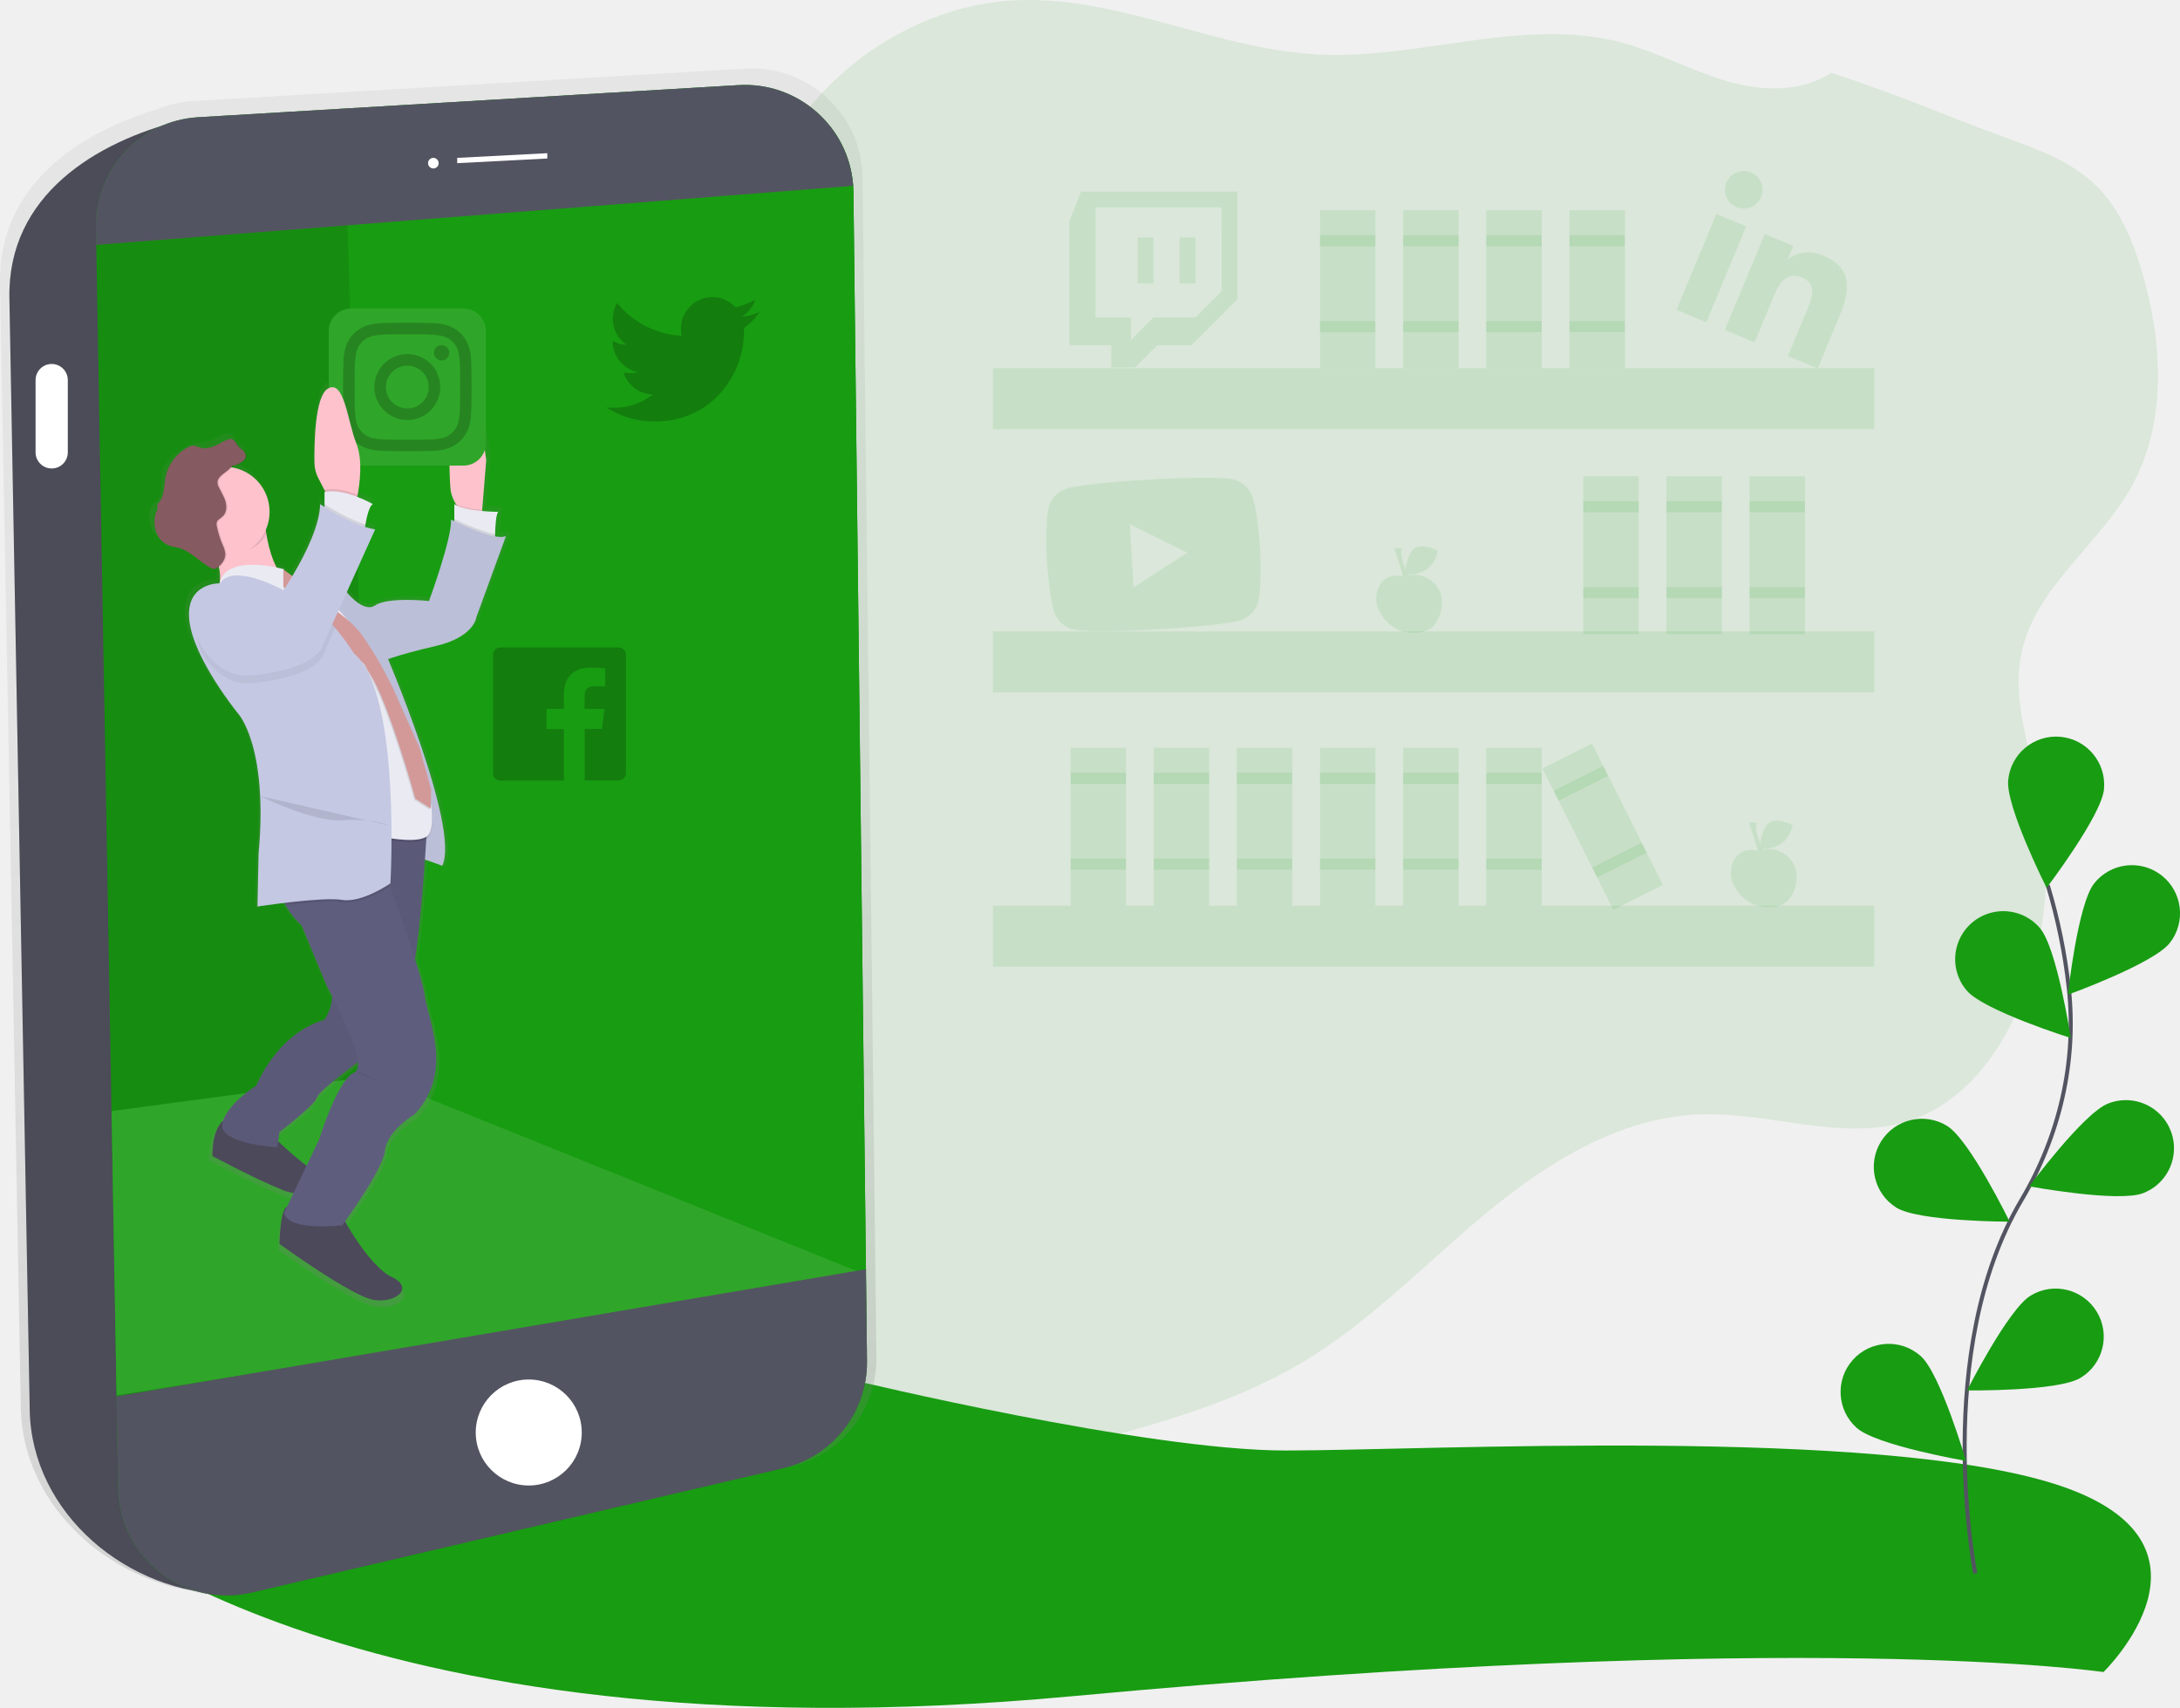
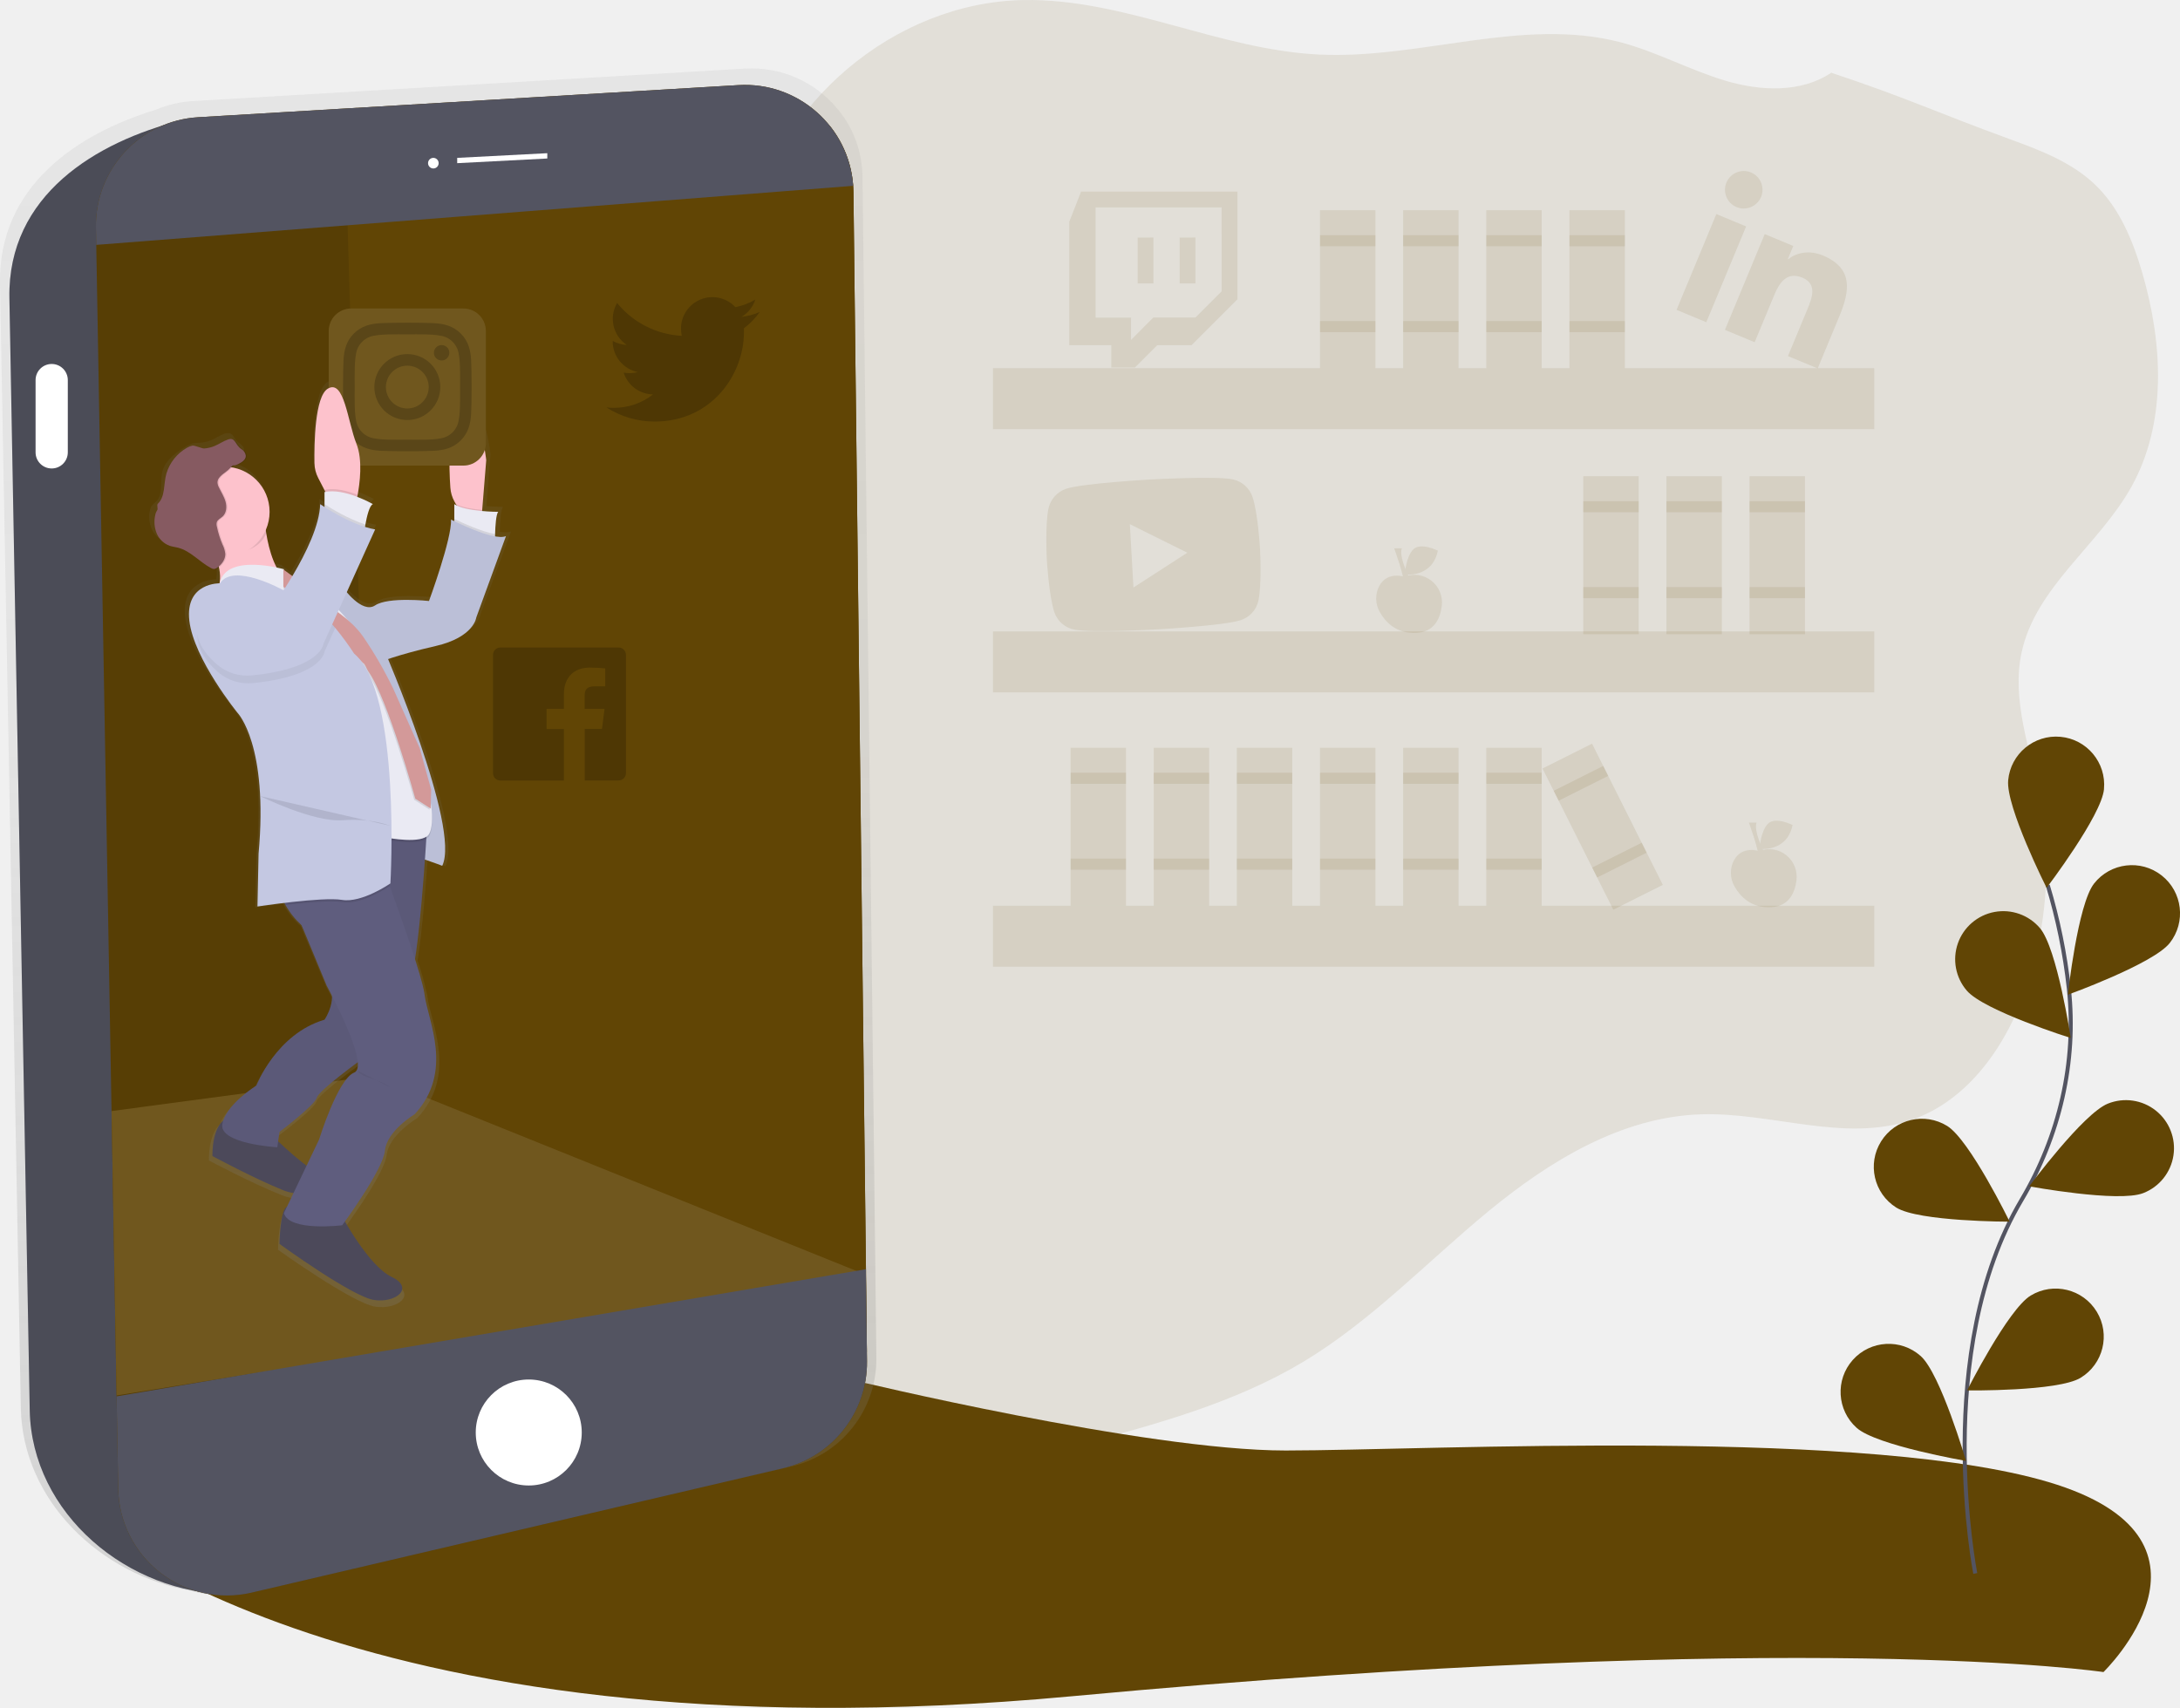
<svg xmlns="http://www.w3.org/2000/svg" xmlns:xlink="http://www.w3.org/1999/xlink" data-name="Layer 1" width="1082.19" height="847.94" viewBox="0 0 1082.19 847.94">
  <defs>
    <linearGradient id="a" x1="276.42" y1="818" x2="276.42" y2="60" gradientUnits="userSpaceOnUse">
      <stop offset="0" stop-color="gray" stop-opacity=".25" />
      <stop offset=".54" stop-color="gray" stop-opacity=".12" />
      <stop offset="1" stop-color="gray" stop-opacity=".1" />
    </linearGradient>
    <linearGradient id="b" x1="891.13" y1="675.02" x2="891.13" y2="214.93" gradientTransform="matrix(-1 0 0 1 1114 0)" xlink:href="#a" />
  </defs>
-   <path d="M909.2 36.16c37.27 12.37 51.62 19.46 88.51 32.93 15.11 5.52 30.64 11.41 42.27 22.52 12.21 11.67 18.87 27.95 23.58 44.17 10.1 34.82 12.19 74.1-5.42 105.79-16.11 29-47.49 49.78-54.54 82.18-5.2 23.89 4.26 48.17 8.9 72.17a184.8 184.8 0 01-6.35 93.79c-9.69 28.64-28.59 56.43-57.16 66.3-33.23 11.47-69.43-3.86-104.57-2.76-39.43 1.24-75.24 23.14-105.67 48.24s-57.89 54.24-91.65 74.55c-34.43 20.69-73.83 31.26-112.65 41.6-21.59 5.75-43.41 11.53-65.74 12.27-24.69.82-49.33-4.61-72.37-13.54-42.71-16.54-80.4-45.17-109.34-80.67-16.84-20.65-31.41-47.31-24.05-72.91 5.35-18.6 21-32 33-47.17 31.94-40.17 38.93-98.64 17.36-145.21-10.93-23.6-28.17-43.58-43.46-64.62s-29.13-44.43-31.5-70.33 9.64-54.65 33.65-64.64c29.45-12.24 71.25 3.84 90.26-21.78 7.2-9.71 8.12-22.5 10.32-34.38C384.29 51.68 444.1 1.12 508.1.02c49.92-.86 97 24.71 146.85 27.07 50.09 2.37 100.96-18.73 149.46-6.12 17.79 4.69 34.17 13.69 51.79 19s38 6.31 53.18-4.07" fill="#189c12" opacity=".1" />
-   <path fill="#189c12" opacity=".1" d="M492.93 182.79h437.49v30.27H492.93zm0 130.7h437.49v30.27H492.93zm0 136.2h437.49v30.27H492.93z" />
-   <path fill="#189c12" opacity=".1" d="M655.27 104.38h27.51v78.42h-27.51z" />
-   <path fill="#189c12" opacity=".1" d="M655.27 116.76h27.51v5.5h-27.51zm0 42.65h27.51v5.5h-27.51zm41.28-55.03h27.51v78.42h-27.51z" />
-   <path fill="#189c12" opacity=".1" d="M696.55 116.76h27.51v5.5h-27.51zm0 42.65h27.51v5.5h-27.51zm41.27-55.03h27.51v78.42h-27.51z" />
-   <path fill="#189c12" opacity=".1" d="M737.82 116.76h27.51v5.5h-27.51zm0 42.65h27.51v5.5h-27.51zm41.27-55.03h27.51v78.42h-27.51z" />
-   <path fill="#189c12" opacity=".1" d="M779.09 116.76h27.51v5.5h-27.51zm0 42.65h27.51v5.5h-27.51zm-13.365 222.142l24.591-12.331 35.15 70.101-24.591 12.33z" />
-   <path fill="#189c12" opacity=".1" d="M771.276 392.623l24.592-12.33 2.465 4.916-24.592 12.33zm19.118 38.117l24.592-12.331 2.465 4.916-24.592 12.33zm-4.424-194.29h27.51v78.42h-27.51z" />
-   <path fill="#189c12" opacity=".1" d="M785.97 248.83h27.51v5.5h-27.51zm0 42.65h27.51v5.5h-27.51zm41.27-55.03h27.51v78.42h-27.51z" />
-   <path fill="#189c12" opacity=".1" d="M827.24 248.83h27.51v5.5h-27.51zm0 42.65h27.51v5.5h-27.51zm41.27-55.03h27.51v78.42h-27.51z" />
-   <path fill="#189c12" opacity=".1" d="M868.51 248.83h27.51v5.5h-27.51zm0 42.65h27.51v5.5h-27.51zm-337.05 79.79h27.51v78.42h-27.51z" />
-   <path fill="#189c12" opacity=".1" d="M531.46 383.65h27.51v5.5h-27.51zm0 42.65h27.51v5.5h-27.51zm41.27-55.03h27.51v78.42h-27.51z" />
-   <path fill="#189c12" opacity=".1" d="M572.73 383.65h27.51v5.5h-27.51zm0 42.65h27.51v5.5h-27.51zM614 371.27h27.51v78.42H614z" />
-   <path fill="#189c12" opacity=".1" d="M614 383.65h27.51v5.5H614zm0 42.65h27.51v5.5H614zm41.27-55.03h27.51v78.42h-27.51z" />
-   <path fill="#189c12" opacity=".1" d="M655.27 383.65h27.51v5.5h-27.51zm0 42.65h27.51v5.5h-27.51zm41.28-55.03h27.51v78.42h-27.51z" />
-   <path fill="#189c12" opacity=".1" d="M696.55 383.65h27.51v5.5h-27.51zm0 42.65h27.51v5.5h-27.51zm41.27-55.03h27.51v78.42h-27.51z" />
-   <path fill="#189c12" opacity=".1" d="M737.82 383.65h27.51v5.5h-27.51zm0 42.65h27.51v5.5h-27.51z" />
-   <g opacity=".1" fill="#189c12">
+   <path d="M909.2 36.16c37.27 12.37 51.62 19.46 88.51 32.93 15.11 5.52 30.64 11.41 42.27 22.52 12.21 11.67 18.87 27.95 23.58 44.17 10.1 34.82 12.19 74.1-5.42 105.79-16.11 29-47.49 49.78-54.54 82.18-5.2 23.89 4.26 48.17 8.9 72.17a184.8 184.8 0 01-6.35 93.79c-9.69 28.64-28.59 56.43-57.16 66.3-33.23 11.47-69.43-3.86-104.57-2.76-39.43 1.24-75.24 23.14-105.67 48.24s-57.89 54.24-91.65 74.55c-34.43 20.69-73.83 31.26-112.65 41.6-21.59 5.75-43.41 11.53-65.74 12.27-24.69.82-49.33-4.61-72.37-13.54-42.71-16.54-80.4-45.17-109.34-80.67-16.84-20.65-31.41-47.31-24.05-72.91 5.35-18.6 21-32 33-47.17 31.94-40.17 38.93-98.64 17.36-145.21-10.93-23.6-28.17-43.58-43.46-64.62s-29.13-44.43-31.5-70.33 9.64-54.65 33.65-64.64c29.45-12.24 71.25 3.84 90.26-21.78 7.2-9.71 8.12-22.5 10.32-34.38C384.29 51.68 444.1 1.12 508.1.02c49.92-.86 97 24.71 146.85 27.07 50.09 2.37 100.96-18.73 149.46-6.12 17.79 4.69 34.17 13.69 51.79 19s38 6.31 53.18-4.07" fill="#614505" opacity=".1" />
+   <path fill="#614505" opacity=".1" d="M492.93 182.79h437.49v30.27H492.93zm0 130.7h437.49v30.27H492.93zm0 136.2h437.49v30.27H492.93z" />
+   <path fill="#614505" opacity=".1" d="M655.27 104.38h27.51v78.42h-27.51z" />
+   <path fill="#614505" opacity=".1" d="M655.27 116.76h27.51v5.5h-27.51zm0 42.65h27.51v5.5h-27.51zm41.28-55.03h27.51v78.42h-27.51z" />
+   <path fill="#614505" opacity=".1" d="M696.55 116.76h27.51v5.5h-27.51zm0 42.65h27.51v5.5h-27.51zm41.27-55.03h27.51v78.42h-27.51z" />
+   <path fill="#614505" opacity=".1" d="M737.82 116.76h27.51v5.5h-27.51zm0 42.65h27.51v5.5h-27.51zm41.27-55.03h27.51v78.42h-27.51z" />
+   <path fill="#614505" opacity=".1" d="M779.09 116.76h27.51v5.5h-27.51zm0 42.65h27.51v5.5h-27.51zm-13.365 222.142l24.591-12.331 35.15 70.101-24.591 12.33z" />
+   <path fill="#614505" opacity=".1" d="M771.276 392.623l24.592-12.33 2.465 4.916-24.592 12.33zm19.118 38.117l24.592-12.331 2.465 4.916-24.592 12.33zm-4.424-194.29h27.51v78.42h-27.51z" />
+   <path fill="#614505" opacity=".1" d="M785.97 248.83h27.51v5.5h-27.51zm0 42.65h27.51v5.5h-27.51zm41.27-55.03h27.51v78.42h-27.51z" />
+   <path fill="#614505" opacity=".1" d="M827.24 248.83h27.51v5.5h-27.51zm0 42.65h27.51v5.5h-27.51zm41.27-55.03h27.51v78.42h-27.51z" />
+   <path fill="#614505" opacity=".1" d="M868.51 248.83h27.51v5.5h-27.51zm0 42.65h27.51v5.5h-27.51zm-337.05 79.79h27.51v78.42h-27.51z" />
+   <path fill="#614505" opacity=".1" d="M531.46 383.65h27.51v5.5h-27.51zm0 42.65h27.51v5.5h-27.51zm41.27-55.03h27.51v78.42h-27.51z" />
+   <path fill="#614505" opacity=".1" d="M572.73 383.65h27.51v5.5h-27.51zm0 42.65h27.51v5.5h-27.51zM614 371.27h27.51v78.42H614z" />
+   <path fill="#614505" opacity=".1" d="M614 383.65h27.51v5.5H614zm0 42.65h27.51v5.5H614zm41.27-55.03h27.51v78.42h-27.51z" />
+   <path fill="#614505" opacity=".1" d="M655.27 383.65h27.51v5.5h-27.51zm0 42.65h27.51v5.5h-27.51zm41.28-55.03h27.51v78.42h-27.51z" />
+   <path fill="#614505" opacity=".1" d="M696.55 383.65h27.51v5.5h-27.51zm0 42.65h27.51v5.5h-27.51zm41.27-55.03h27.51v78.42h-27.51z" />
+   <path fill="#614505" opacity=".1" d="M737.82 383.65h27.51v5.5h-27.51zm0 42.65h27.51v5.5h-27.51z" />
+   <g opacity=".1" fill="#614505">
    <path d="M697.1 286.36s-8.34-2.83-12.36 4.52a13.41 13.41 0 00.18 12.91c2.64 4.77 8.07 11 18.37 10.41 8.73-.47 11.64-7.13 12.43-13.33a13.7 13.7 0 00-18.19-14.66z" />
    <path d="M686.66 304.45a13.41 13.41 0 01-.18-12.91c4-7.35 12.36-4.52 12.36-4.52l.43-.15a13.57 13.57 0 019.8.22 13.58 13.58 0 00-11.57-1.1l-.43.15s-8.34-2.83-12.36 4.52a13.41 13.41 0 00.18 12.91 20 20 0 009.43 8.93 20.68 20.68 0 01-7.66-8.05z" opacity=".1" />
    <path d="M692.77 289.89s3.09 2.43 10.61 0" opacity=".2" />
    <path d="M692.1 272.22s5.3 14.36 4.86 18.12l4.2-.44s-7.07-12.59-5.3-17.68z" />
    <path d="M692.1 272.22s5.3 14.36 4.86 18.12l4.2-.44s-7.07-12.59-5.3-17.68z" opacity=".2" />
    <path d="M713.75 273.42s-8.35-4.27-12.08-.74-4.31 12.54-4.31 12.54 13.61 1.87 16.39-11.8z" />
    <path d="M713.75 273.42s-8.35-4.27-12.08-.74-4.31 12.54-4.31 12.54 13.61 1.87 16.39-11.8z" opacity=".1" />
    <path d="M697.36 285.22s2.19-10.46 16.39-11.8" />
  </g>
-   <g opacity=".1" fill="#189c12">
+   <g opacity=".1" fill="#614505">
    <path d="M873.17 422.56s-8.34-2.83-12.36 4.52a13.41 13.41 0 00.18 12.91c2.64 4.77 8.07 11 18.37 10.41 8.73-.47 11.64-7.13 12.43-13.33a13.7 13.7 0 00-18.19-14.66z" />
    <path d="M862.76 440.65a13.41 13.41 0 01-.18-12.91c4-7.35 12.36-4.52 12.36-4.52l.43-.15a13.57 13.57 0 019.8.22 13.58 13.58 0 00-11.57-1.1l-.43.15s-8.34-2.83-12.36 4.52a13.41 13.41 0 00.18 12.91 20 20 0 009.43 8.93 20.68 20.68 0 01-7.66-8.05z" opacity=".1" />
    <path d="M868.86 426.09s3.09 2.43 10.61 0" opacity=".2" />
    <path d="M868.2 408.42s5.3 14.36 4.86 18.12l4.2-.44s-7.07-12.59-5.3-17.68z" />
    <path d="M868.2 408.42s5.3 14.36 4.86 18.12l4.2-.44s-7.07-12.59-5.3-17.68z" opacity=".2" />
    <path d="M889.84 409.62s-8.35-4.27-12.08-.74-4.31 12.54-4.31 12.54 13.65 1.87 16.39-11.8z" />
    <path d="M889.84 409.62s-8.35-4.27-12.08-.74-4.31 12.54-4.31 12.54 13.65 1.87 16.39-11.8z" opacity=".1" />
    <path d="M873.46 421.41s2.19-10.46 16.39-11.8" />
  </g>
-   <path d="M33.66 748.97S166.2 876.16 532.2 842.16s512-12 512-12 66-64-23-93-313-17-383-17-215-35-215-35z" fill="#189c12" />
+   <path d="M33.66 748.97S166.2 876.16 532.2 842.16s512-12 512-12 66-64-23-93-313-17-383-17-215-35-215-35z" fill="#614505" />
  <path d="M980.56 781.21s-21.72-110.07 23-185.51c18.77-31.66 27.41-68.35 23.45-104.94a285.89 285.89 0 00-10.46-51.23" fill="none" stroke="#535461" stroke-miterlimit="10" stroke-width="2" />
-   <path d="M1044.46 391.82c-1.21 13.13-28.49 49-28.49 49s-20.28-40.27-19.08-53.41a23.88 23.88 0 1147.56 4.37zm32.64 76.37c-8.15 10.37-50.57 25.68-50.57 25.68s4.86-44.83 13-55.2a23.89 23.89 0 1137.57 29.52zm-13.15 124.17c-12.27 4.84-56.61-3.36-56.61-3.36s26.83-36.24 39.1-41.08a23.883 23.883 0 1117.51 44.44zm-31.1 91.71c-11.28 6.84-56.37 6.26-56.37 6.26s20.32-40.26 31.59-47.1a23.882 23.882 0 0124.77 40.84zm-56.5-192.24c8.58 10 51.6 23.53 51.6 23.53s-6.74-44.59-15.32-54.6a23.883 23.883 0 10-36.28 31.07zm-35 107.72c11.18 7 56.28 7 56.28 7s-19.78-40.53-31-47.52a23.882 23.882 0 00-25.32 40.5zm-19.66 109.37c9.84 8.78 54.28 16.42 54.28 16.42s-12.64-43.28-22.49-52.07a23.882 23.882 0 10-31.8 35.64z" fill="#189c12" />
-   <path d="M847.04 159.97l-14.77-6.14 19.76-47.55 14.77 6.14zm15.06-57.14a9.31 9.31 0 1112.14-5.08 9.34 9.34 0 01-12.14 5.08zm40.21 80.08l-14.74-6.12 9.62-23.15c2.29-5.52 5.12-12.64-2.45-15.78s-11.35 2.31-13.92 8.51l-9.78 23.54-14.75-6.13 19.76-47.55 14.16 5.89-2.7 6.49.21.09c3.52-2.92 10-4.86 17.16-1.87 14.94 6.21 13.6 17.19 8.29 30l-10.85 26.12zm-365.63-87.8l-5.87 15v61.28h20.86v11.07h11.74l11.07-11.07h17l22.81-22.81V95.11zm69.76 49.54l-13 13h-20.91l-11.07 11.12V157.7h-17.61v-54.73h62.58zm-13-26.73v22.79h-7.82v-22.74zm-20.86 0v22.79h-7.82v-22.74z" fill="#189c12" opacity=".1" />
+   <path d="M1044.46 391.82c-1.21 13.13-28.49 49-28.49 49s-20.28-40.27-19.08-53.41a23.88 23.88 0 1147.56 4.37zm32.64 76.37c-8.15 10.37-50.57 25.68-50.57 25.68s4.86-44.83 13-55.2a23.89 23.89 0 1137.57 29.52zm-13.15 124.17c-12.27 4.84-56.61-3.36-56.61-3.36s26.83-36.24 39.1-41.08a23.883 23.883 0 1117.51 44.44zm-31.1 91.71c-11.28 6.84-56.37 6.26-56.37 6.26s20.32-40.26 31.59-47.1a23.882 23.882 0 0124.77 40.84zm-56.5-192.24c8.58 10 51.6 23.53 51.6 23.53s-6.74-44.59-15.32-54.6a23.883 23.883 0 10-36.28 31.07zm-35 107.72c11.18 7 56.28 7 56.28 7s-19.78-40.53-31-47.52a23.882 23.882 0 00-25.32 40.5zm-19.66 109.37c9.84 8.78 54.28 16.42 54.28 16.42s-12.64-43.28-22.49-52.07a23.882 23.882 0 10-31.8 35.64z" fill="#614505" />
+   <path d="M847.04 159.97l-14.77-6.14 19.76-47.55 14.77 6.14zm15.06-57.14a9.31 9.31 0 1112.14-5.08 9.34 9.34 0 01-12.14 5.08zm40.21 80.08l-14.74-6.12 9.62-23.15c2.29-5.52 5.12-12.64-2.45-15.78s-11.35 2.31-13.92 8.51l-9.78 23.54-14.75-6.13 19.76-47.55 14.16 5.89-2.7 6.49.21.09c3.52-2.92 10-4.86 17.16-1.87 14.94 6.21 13.6 17.19 8.29 30l-10.85 26.12zm-365.63-87.8l-5.87 15v61.28h20.86v11.07h11.74l11.07-11.07h17l22.81-22.81V95.11zm69.76 49.54l-13 13h-20.91l-11.07 11.12V157.7h-17.61v-54.73h62.58zm-13-26.73v22.79h-7.82v-22.74zm-20.86 0v22.79h-7.82v-22.74z" fill="#614505" opacity=".1" />
  <path d="M493.89 695.71l-.47-40.27v-1.18l-6.35-540.39c0-.66 0-1.31-.06-2a53.87 53.87 0 00-2.15-12.74c-.1-.33-.19-.65-.29-1s-.2-.61-.31-.92-.26-.77-.4-1.15-.21-.55-.31-.83-.31-.8-.47-1.2l-.33-.78c-.17-.41-.35-.81-.53-1.21l-.35-.74q-.29-.6-.59-1.2l-.37-.72q-.31-.59-.64-1.18l-.39-.7c-.23-.39-.46-.78-.69-1.16l-.41-.67c-.25-.39-.5-.78-.76-1.16l-.42-.51c-.28-.41-.57-.81-.86-1.21l-.37-.51q-.63-.85-1.3-1.67a55.29 55.29 0 00-46.39-20.51l-274 16.12a55.49 55.49 0 00-18.42 4.29C96.48 92.68 58 119.1 58.92 166.86L69.23 725c.85 46.12 39.53 83 84.46 90.81a55.35 55.35 0 0028.09.75l269.61-62.4a54.65 54.65 0 0042.55-53.71z" transform="translate(-58.9 -26.03)" fill="url(#a)" />
  <path d="M4.67 147.9l10.09 552.23c.94 51.45 48.94 91.34 99.71 91.34L91.76 59.3l-2 .51C47.75 70.42 3.74 96.83 4.67 147.9z" fill="#535461" />
  <path d="M4.67 147.9l10.09 552.23c.94 51.45 48.94 91.34 99.71 91.34L91.76 59.3l-2 .51C47.75 70.42 3.74 96.83 4.67 147.9z" opacity=".1" />
-   <path d="M430.39 675.84a54 54 0 01-41.64 53.13L124.9 790.72a53.93 53.93 0 01-66.22-51.56l-.8-45.88v-.46l-2.5-141.19-7.59-430.05-.16-8.59a53.94 53.94 0 0150.73-54.78l268.17-15.95a53.89 53.89 0 0157 50c.09 1.05.13 2.13.14 3.21l6.21 534.69v2.76l.45 38.25z" fill="#189c12" />
+   <path d="M430.39 675.84a54 54 0 01-41.64 53.13L124.9 790.72a53.93 53.93 0 01-66.22-51.56l-.8-45.88v-.46l-2.5-141.19-7.59-430.05-.16-8.59a53.94 53.94 0 0150.73-54.78l268.17-15.95a53.89 53.89 0 0157 50c.09 1.05.13 2.13.14 3.21l6.21 534.69v2.76l.45 38.25z" fill="#614505" />
  <path d="M430.39 675.84a54 54 0 01-41.64 53.13L124.9 790.72a53.93 53.93 0 01-66.22-51.56l-.8-45.88v-.46l-2.5-141.19-7.59-430.05-.16-8.59a53.94 53.94 0 0150.73-54.78l268.17-15.95a53.89 53.89 0 0157 50c.09 1.05.13 2.13.14 3.21l6.21 534.69v2.76l.45 38.25z" opacity=".1" />
-   <path d="M430.34 671.17L190.1 696.74l-18.4-613.1L411.92 62.5a53.65 53.65 0 0111.74 33z" fill="#189c12" />
-   <path fill="#189c12" d="M429.89 632.92l-372.02 59.9-2.5-141.18 129.87-17.37 244.65 98.65z" />
+   <path d="M430.34 671.17L190.1 696.74l-18.4-613.1L411.92 62.5a53.65 53.65 0 0111.74 33z" fill="#614505" />
+   <path fill="#614505" d="M429.89 632.92l-372.02 59.9-2.5-141.18 129.87-17.37 244.65 98.65z" />
  <path fill="#fff" opacity=".1" d="M429.89 632.92l-372.02 59.9-2.5-141.18 129.87-17.37 244.65 98.65z" />
  <path d="M430.39 675.84a54 54 0 01-41.64 53.13L124.9 790.72a53.93 53.93 0 01-66.22-51.56l-.8-45.88 372-63.13v2.76l.45 38.25zm-6.88-583.58L47.78 121.58l-.16-8.59a53.94 53.94 0 0150.73-54.78l268.18-15.95a53.89 53.89 0 0157 50z" fill="#535461" />
  <circle cx="262.48" cy="711.22" r="26.31" fill="#fff" />
  <path fill="#fff" d="M271.69 78.69l-44.73 2.32v-2.63l44.73-2.32v2.63z" />
  <rect x="17.66" y="180.71" width="16" height="51.88" rx="8" ry="8" fill="#fff" />
  <circle cx="215.12" cy="81.01" r="2.63" fill="#fff" />
  <path d="M134.24 288.67a11.36 11.36 0 006.7 6.25c1.33.43 2.73.58 4.08.91 6.45 1.61 11 7.19 16.9 10.27a3.25 3.25 0 001.56.48h.2a1.92 1.92 0 00.37 0 3.13 3.13 0 001.65-.69l.26-.2a19.78 19.78 0 01.29 8c-2.34 0-17.49.93-15.42 18.83 2.25 19.38 24.72 46.52 24.72 46.52s15.73 16.06 10.67 70.89l-.56 26.58s6-.91 13.75-1.82q.27.53.55 1a41.39 41.39 0 008.3 10.26l12.79 30.39s1.1 2 2.72 5.1c.15 6.44-3.85 12.07-3.85 12.07-24.72 7.2-34.83 33.23-34.83 33.23s-14 8.36-17 17.67c-5.89 4.77-5.49 17.78-5.49 17.78s20.79 11.08 36 17.17a25 25 0 005.47 1.5l-3.38 7c-3.52 1.27-3.78 18.67-3.78 18.67s37.08 26.58 48.31 28.25 20.79-6.09 9-11.63c-9.5-4.46-20.1-21.5-23.86-28 4.7-6.45 19.54-27.35 20.49-35.73C252 589.5 266 581.19 266 581.19c20.22-21.6 6.74-47.08 5.06-60.37 0-.25-.07-.53-.12-.83a145.4 145.4 0 00-4.75-17c2.21-13.94 4-35.71 5-50.08 4.46 1.44 8.83 3.13 8.83 3.13 8.2-16.65-19.66-85.2-27.68-104.2 4.68-1.55 12.74-4 24.31-6.56 19.66-4.43 20.79-14.4 20.79-14.4l15.17-41c-1.29.58-3.27.55-5.59.15v-1.11c.12-3.89.49-10.1 1.63-11.23 0 0-3.73 0-8.26-.4v-.55l2-25.07s-2.81-27.69-12.36-23.82c-7.67 3.11-6.64 28-5.94 37.69a16.81 16.81 0 002.13 7l.64 1.14.44.78a9.44 9.44 0 01-1.21-.69v8.58c-1.06-.51-1.69-.82-1.69-.82.56 9.42-11.24 41-11.24 41s-20.79-2.22-27.53 2.22c-4.94 3.25-11.4-3-14.49-6.61l14.49-31.6a41.43 41.43 0 01-5.17-1.26c.06-.38.14-.79.21-1.21.74-4 2.06-9.56 3.84-10.26a63 63 0 00-8-3.66c.06-.32.13-.66.21-1 1.05-5.54 2.7-17.51-.65-25.77-4.49-11.08-6.18-32.68-14.61-27.69-6.69 4-7 27.79-6.85 37.46a16.61 16.61 0 001.92 7.51l3.25 6.15.45.85-.45.08v7.57c-1.42-.9-2.25-1.47-2.25-1.47-.28 10.65-7.33 24.84-14.22 36.26l-3.5-2.52-.86-.62a2.14 2.14 0 010-.33s-1.44-.41-3.72-.87c-2.83-5.37-4.41-11.85-5.29-17.23-.09-.56-.17-1.11-.25-1.64a22.35 22.35 0 002-9.17 22.81 22.81 0 00-19.26-22.4c.69-.77 1-1 1.2-1h.15a4.17 4.17 0 002.54-.68c1.78-.87 3.79-2.16 3.78-4.11 0-1.43-1.14-2.61-2.34-3.42-2.9-1.94-3-5.29-5.68-5a3.58 3.58 0 00-1.53.2c-2.47.81-4.62 2.36-7 3.34a16.64 16.64 0 01-5.28 1.2 21.85 21.85 0 00-3.46.27 10.16 10.16 0 00-2.61 1.06c-5.08 2.77-10.93 7-12.56 12.47-1.53 5.14.59 11.81-3.35 15.51a14.5 14.5 0 00-2 1.89 6.56 6.56 0 00-1 2.52 15.11 15.11 0 00.95 9.1zM237 555c.21 2.65-.29 4.53-1.84 5.14-8.43 3.32-18 33.78-18 33.78l-6.39 13.19a170 170 0 01-14.53-12.29l.69-4.77s18-13.29 19.1-17.17c.89-3.13 15.42-13.88 20.97-17.88z" transform="translate(-58.9 -26.03)" fill="url(#b)" />
  <path d="M190.6 322.34s38.2 88.42 28.93 107.52c0 0-15.28-6-17.47-4.91s-24-114.07-24-114.07z" fill="#c4c8e2" />
  <path d="M190.6 322.34s38.2 88.42 28.93 107.52c0 0-15.28-6-17.47-4.91s-24-114.07-24-114.07z" opacity=".05" />
  <path d="M169.86 603.97s13.1 24.56 24.56 30 2.18 13.1-8.73 11.46-46.94-27.84-46.94-27.84.25-17.15 3.67-18.4 27.44 4.78 27.44 4.78zm-34.39-39.85s18.56 18.56 26.74 20.19-7.1 12.55-21.83 6.55-34.93-16.89-34.93-16.89-.55-17.47 8.73-19.1 21.29 9.25 21.29 9.25z" fill="#4c495a" />
  <path d="M211.88 412.39s-3.78 66.58-8.78 75.87-23.47 37.66-23.47 37.66-21.29 15.28-22.38 19.1-18.5 16.95-18.5 16.95l-1.09 7.64s-28.93-1.64-27.29-11.46 16.92-19.18 16.92-19.18 9.81-25.61 33.81-32.7c0 0 7.64-10.92 1.09-19.65 0 0-16.37-40.93-25.65-45.85s3.82-33.29 3.82-33.29z" fill="#5f5d7e" />
  <path d="M211.88 412.39s-3.78 66.58-8.78 75.87-23.47 37.66-23.47 37.66-21.29 15.28-22.38 19.1-18.5 16.95-18.5 16.95l-1.09 7.64s-28.93-1.64-27.29-11.46 16.92-19.18 16.92-19.18 9.81-25.61 33.81-32.7c0 0 7.64-10.92 1.09-19.65 0 0-16.37-40.93-25.65-45.85s3.82-33.29 3.82-33.29z" opacity=".05" />
  <path d="M158.4 565.76l-17.47 36.57c2.73 9.28 28.93 6 28.93 6s20.24-27.29 21.24-37.11 14.74-18 14.74-18c19.65-21.29 6.55-46.39 4.91-59.49 0-.25-.07-.52-.12-.81-1.45-8.78-10.28-34.06-17.15-53-4.63-12.75-8.38-22.62-8.38-22.62s-36.57 1.64-44.21 14.74c-3.5 6-1.93 12.24.79 17.25a40.65 40.65 0 008.07 10.11l12.43 30s21.83 39.84 13.64 43.12-17.42 33.24-17.42 33.24z" fill="#5f5d7e" />
  <path d="M223.57 242.14a16.74 16.74 0 002.07 6.95l.62 1.12 3.08 5.55h9.82l.21-2.58 2-24.71s-2.73-27.29-12-23.47c-7.47 3.06-6.48 27.58-5.8 37.14z" fill="#fdc2cc" />
  <path d="M226.27 250.21l3.08 5.55h9.82l.21-2.58c-4.57-.41-10.02-1.21-13.11-2.97z" opacity=".1" />
  <path d="M225.53 250.3v12.55l20.19 5.46s0-1.3.05-3.13c.11-3.83.47-10 1.58-11.06.01 0-16.37 0-21.82-3.82z" fill="#eaeaf3" />
  <path d="M225.53 257.66v5.19l20.19 5.46s0-1.3.05-3.13c-6.67-1.21-16.42-5.67-20.24-7.52z" opacity=".1" />
  <path d="M107.74 278.37c4 11.51-1.2 16.68-1.2 16.68s49.12 3.27 37.11-5.46c-7-5.1-10.12-16.35-11.48-24.82a84.65 84.65 0 01-1.07-10.65s-39.25-.58-31.11 10.37a52.55 52.55 0 017.75 13.88z" fill="#fdc2cc" />
  <path d="M100 264.49c4 5.38 5.31 6.17 6.65 10.06a21.94 21.94 0 003.72.31c9.36 0 18.47-1.93 21.81-10.09a84.65 84.65 0 01-1.08-10.65s-39.25-.58-31.1 10.37z" opacity=".1" />
  <circle cx="111.45" cy="254.12" r="22.38" fill="#fdc2cc" />
  <path d="M223.89 257.97s21.29 10.92 27.29 8.19l-14.74 40.39s-1.09 9.82-20.19 14.19-28.38 8.19-28.38 8.19l-35.48-42 18 4.91s9.28 13.1 15.83 8.73 26.74-2.18 26.74-2.18 11.48-31.17 10.93-40.42z" fill="#c4c8e2" />
  <path d="M223.89 257.97s21.29 10.92 27.29 8.19l-14.74 40.39s-1.09 9.82-20.19 14.19-28.38 8.19-28.38 8.19l-35.48-42 18 4.91s9.28 13.1 15.83 8.73 26.74-2.18 26.74-2.18 11.48-31.17 10.93-40.42z" opacity=".05" />
  <path d="M140.93 283.7s-28.85-8.25-31.89 7.08c0 0 13.33-6.5 32.44 5 1.43.86 2.83 1.78 4.2 2.74 16.81 11.78 28.55 30 33.27 50.71l12.15 53.41 1.13 14.33s17.47 3.45 20.74-1.72 1.09-22.41-3.82-28.15-12.55-30.43-12.55-30.43l-4.78-14.33a95.85 95.85 0 00-18.72-32.78l-1.15-1.39a71.66 71.66 0 00-26.61-19.9c-2.77-1.23-4.79-2.76-4.41-4.57z" opacity=".1" />
  <path d="M140.93 282.61s-28.85-8.25-31.89 7.08c0 0 13.33-6.5 32.44 5 1.43.86 2.83 1.78 4.2 2.74 16.81 11.78 28.55 30 33.27 50.71l12.15 53.4 1.09 14.36s17.47 3.45 20.74-1.72 1.09-22.41-3.82-28.15-12.55-30.45-12.55-30.45l-4.78-14.33a95.85 95.85 0 00-18.68-32.79l-1.15-1.39a71.66 71.66 0 00-26.61-19.9c-2.77-1.2-4.79-2.75-4.41-4.56z" fill="#eaeaf3" />
  <path d="M213.49 392.63l-.24 9.4-7.64-4.91s-13.61-49.53-23.2-63c-1.13-1.59-1.68-4-2.73-4.37l-39-37.66v-8.73s19.92 14.74 21.56 17.47c.7 1.16 11.16 6.88 17.47 15.83a197.85 197.85 0 0115 25.92l13.08 29.39z" opacity=".1" />
  <path d="M140.66 282.77v8.46l39.57 37.93c1.05.4 1.6 2.78 2.73 4.37 9.59 13.51 23.2 63 23.2 63l7.64 4.91.24-9.4-5.7-20.62-13.1-29.45a197.8 197.8 0 00-15-25.92c-6.3-9-16.77-14.67-17.47-15.83-1.41-2.35-16.8-13.62-21-16.69z" fill="#d39999" />
-   <rect x="163.19" y="153.16" width="78" height="78" rx="11.17" ry="11.17" fill="#189c12" />
+   <rect x="163.19" y="153.16" width="78" height="78" rx="11.17" ry="11.17" fill="#614505" />
  <rect x="163.19" y="153.16" width="78" height="78" rx="11.17" ry="11.17" fill="#fff" opacity=".1" />
  <path d="M202.2 175.81a16.36 16.36 0 1016.36 16.36 16.33 16.33 0 00-16.36-16.36zm0 27a10.63 10.63 0 1110.63-10.63 10.65 10.65 0 01-10.63 10.63zm20.84-27.66a3.82 3.82 0 11-3.82-3.82 3.81 3.81 0 013.83 3.81zm10.84 3.82c-.24-5.11-1.41-9.64-5.15-13.37s-8.26-4.9-13.37-5.15c-5.27-.3-21.06-.3-26.32 0-5.1.24-9.62 1.41-13.37 5.14s-4.9 8.26-5.15 13.37c-.3 5.27-.3 21.06 0 26.32.24 5.11 1.41 9.64 5.15 13.37s8.26 4.9 13.37 5.15c5.27.3 21.06.3 26.32 0 5.11-.24 9.64-1.41 13.37-5.15s4.9-8.26 5.15-13.37c.3-5.27.3-21 0-26.31zm-6.78 32a10.77 10.77 0 01-6.06 6.06c-4.2 1.67-14.17 1.28-18.81 1.28s-14.62.37-18.81-1.28a10.77 10.77 0 01-6.06-6.06c-1.67-4.2-1.28-14.17-1.28-18.81s-.37-14.62 1.28-18.81a10.77 10.77 0 016.06-6.06c4.2-1.67 14.17-1.28 18.81-1.28s14.62-.37 18.81 1.28a10.77 10.77 0 016.06 6.06c1.67 4.2 1.28 14.17 1.28 18.81s.36 14.62-1.28 18.81z" opacity=".2" />
  <path d="M118.91 230.36c1.73-.85 3.68-2.13 3.67-4.05a4.45 4.45 0 00-2.28-3.34c-3.12-2.12-2.88-6-6.46-4.77-2.4.8-4.49 2.32-6.83 3.29a16 16 0 01-5.13 1.19 20.93 20.93 0 00-3.37.27 9.79 9.79 0 00-2.54 1 21.92 21.92 0 00-10.31 12.86c-1.48 5.07-1.33 11.07-5.15 14.71a14.19 14.19 0 00-1.9 1.86 6.51 6.51 0 00-1 2.49 15.09 15.09 0 00.75 9.06 11.1 11.1 0 006.51 6.16c1.29.42 2.65.57 4 .9 6.27 1.58 10.71 7.08 16.42 10.12a3.13 3.13 0 001.52.48 3 3 0 001.6-.68c2.21-1.58 4-4 4-6.74a13.63 13.63 0 00-1.46-4.86 47.09 47.09 0 01-2.73-8.79 4.29 4.29 0 01-.06-2.13c.41-1.32 1.88-1.94 2.9-2.88 1.94-1.8 2.17-4.84 1.45-7.38s-2.21-4.78-3.33-7.17a5.65 5.65 0 01-.66-2.33c0-3.19 4.31-4.92 6.13-7 2.45-2.88.89-.6 4.26-2.27z" opacity=".1" />
  <path d="M118.36 230.36c1.73-.85 3.68-2.13 3.67-4.05a4.45 4.45 0 00-2.28-3.37c-3.12-2.12-2.88-6-6.46-4.77-2.4.8-4.49 2.32-6.83 3.29a16 16 0 01-5.13 1.19c-1.13.07-4.77-1.65-5.87-1.4a9.79 9.79 0 00-2.54 1 21.92 21.92 0 00-10.31 12.86c-1.48 5.07-.45 11.4-4.27 15-.64.61.23 2.47-.29 3.19a6.51 6.51 0 00-1 2.49 15.09 15.09 0 00.75 9.06 11.1 11.1 0 006.51 6.16c1.29.42 2.65.57 4 .9 6.27 1.58 10.71 7.08 16.42 10.12a3.13 3.13 0 001.52.48 3 3 0 001.6-.68c2.21-1.58 4-4 4-6.74a13.63 13.63 0 00-1.46-4.86 47.09 47.09 0 01-2.73-8.79 4.29 4.29 0 01-.06-2.13c.41-1.32 1.88-1.94 2.9-2.88 1.94-1.8 2.17-4.84 1.45-7.38s-2.21-4.78-3.33-7.17a5.65 5.65 0 01-.66-2.33c0-3.19 4.31-4.92 6.13-7 2.46-2.8.9-.52 4.27-2.19z" fill="#865a61" />
  <path d="M141.72 449.29c10-1.18 22.6-2.34 28.14-1.42 8.91 1.48 21.41-6.46 23.66-7.95-4.63-12.75-8.38-22.62-8.38-22.62s-36.57 1.64-44.21 14.74c-3.5 6-1.93 12.24.79 17.25z" opacity=".1" />
  <path d="M93.99 308.15c2.18 19.1 24 45.85 24 45.85s15.28 15.83 10.37 69.86l-.55 26.2s32.2-4.91 42-3.27 24-8.19 24-8.19 5.46-94.42-18-114.07a138.64 138.64 0 00-9.43-12.83c-6.3-7.63-14.87-16.22-22.88-18.34a14.32 14.32 0 00-3.16-.49s-24.56-13.64-31.11-3.27c.04-.01-17.42-.55-15.24 18.55z" fill="#c4c8e2" />
  <path d="M193.6 409.97s-8.73-3.82-23.47-2.73-41-12-41-12" opacity=".1" />
  <path d="M177.77 531.65s-.55 1.64 6.55 3.82 9.28 4.37 9.28 4.37" opacity=".05" />
  <path d="M156.1 229.91a16.56 16.56 0 001.87 7.4l3.13 6.06 2.18 4.2 13.64 1.09s.28-1.12.63-3c1-5.46 2.63-17.25-.63-25.4-4.37-10.92-6-32.2-14.19-27.29-6.46 3.92-6.77 27.41-6.63 36.94z" fill="#fdc2cc" />
  <path d="M161.1 243.2v.17l2.18 4.2 13.64 1.09s.28-1.12.63-3c-4.85-1.88-11.25-3.61-16.45-2.46z" opacity=".1" />
  <path d="M161.1 244.29v9.82l19.65 10.37s.22-1.78.64-4.08c.71-3.95 2-9.43 3.73-10.11-.02.01-14.17-8.18-24.02-6z" fill="#eaeaf3" />
  <path d="M107.99 333.5a23.12 23.12 0 0017.65 5.65c34.55-3.51 35.49-15.72 35.49-15.72l5.31-11.74c-6.3-7.63-14.87-16.22-22.88-18.34-5.73 9.23-10.8 15.89-10.8 15.89s-25.65-19.65-33.29-1.09c-4.47 10.82 2.18 19.76 8.52 25.35z" opacity=".05" />
  <path d="M161.1 250.31v3.81l19.65 10.37s.22-1.78.64-4.08c-8.44-2.72-16.82-7.86-20.29-10.1z" opacity=".1" />
  <path d="M158.94 250.3s14.74 10.37 27.29 12.55l-25.65 56.76s-.94 12.21-35.49 15.72a23.13 23.13 0 01-17.65-5.65c-6.33-5.6-13-14.55-8.53-25.35 7.64-18.56 33.29 1.09 33.29 1.09s26.2-34.38 26.74-55.12z" fill="#c4c8e2" />
  <path d="M369.3 162.97v2c0 20.59-15.67 44.32-44.32 44.32a44 44 0 01-23.92-7 32.22 32.22 0 003.76.19 31.2 31.2 0 0019.34-6.65 15.6 15.6 0 01-14.56-10.8 19.64 19.64 0 002.94.24 16.47 16.47 0 004.1-.53 15.58 15.58 0 01-12.49-15.29v-.19a15.69 15.69 0 007 2 15.6 15.6 0 01-4.82-20.83 44.28 44.28 0 0032.12 16.3 17.58 17.58 0 01-.39-3.57 15.59 15.59 0 0127-10.66 30.67 30.67 0 009.89-3.76 15.53 15.53 0 01-6.85 8.58 31.23 31.23 0 009-2.41 33.48 33.48 0 01-7.8 8.06zm-58.56 162.15v58.71a3.64 3.64 0 01-3.64 3.64h-16.83v-25.55h8.57l1.26-9.95h-9.87v-6.36c0-2.89.8-4.85 4.94-4.85h5.27v-8.91a70.91 70.91 0 00-7.69-.4c-7.6 0-12.82 4.64-12.82 13.17v7.35h-8.6v10h8.6v25.56h-31.55a3.65 3.65 0 01-3.64-3.64v-58.77a3.65 3.65 0 013.64-3.64h58.72a3.65 3.65 0 013.64 3.64z" opacity=".2" />
-   <path d="M621.82 246.87a13.31 13.31 0 00-9.89-8.88c-8.38-1.76-41.45.11-41.45.11s-33.08 1.87-41.2 4.56a13.31 13.31 0 00-8.82 9.94c-1.74 8.43-.76 25.75-.76 25.75s1 17.32 3.66 25.5a13.11 13.11 0 009.88 8.73c8.38 1.76 41.45-.11 41.45-.11s33.08-1.87 41.2-4.56a13.11 13.11 0 008.83-9.79c1.74-8.43.76-25.75.76-25.75s-.98-17.32-3.66-25.5zm-59.16 44.84l-1.78-31.46 28.54 14.16-26.76 17.29z" fill="#189c12" opacity=".1" />
+   <path d="M621.82 246.87a13.31 13.31 0 00-9.89-8.88c-8.38-1.76-41.45.11-41.45.11s-33.08 1.87-41.2 4.56a13.31 13.31 0 00-8.82 9.94c-1.74 8.43-.76 25.75-.76 25.75s1 17.32 3.66 25.5a13.11 13.11 0 009.88 8.73c8.38 1.76 41.45-.11 41.45-.11s33.08-1.87 41.2-4.56a13.11 13.11 0 008.83-9.79c1.74-8.43.76-25.75.76-25.75s-.98-17.32-3.66-25.5zm-59.16 44.84l-1.78-31.46 28.54 14.16-26.76 17.29z" fill="#614505" opacity=".1" />
</svg>
